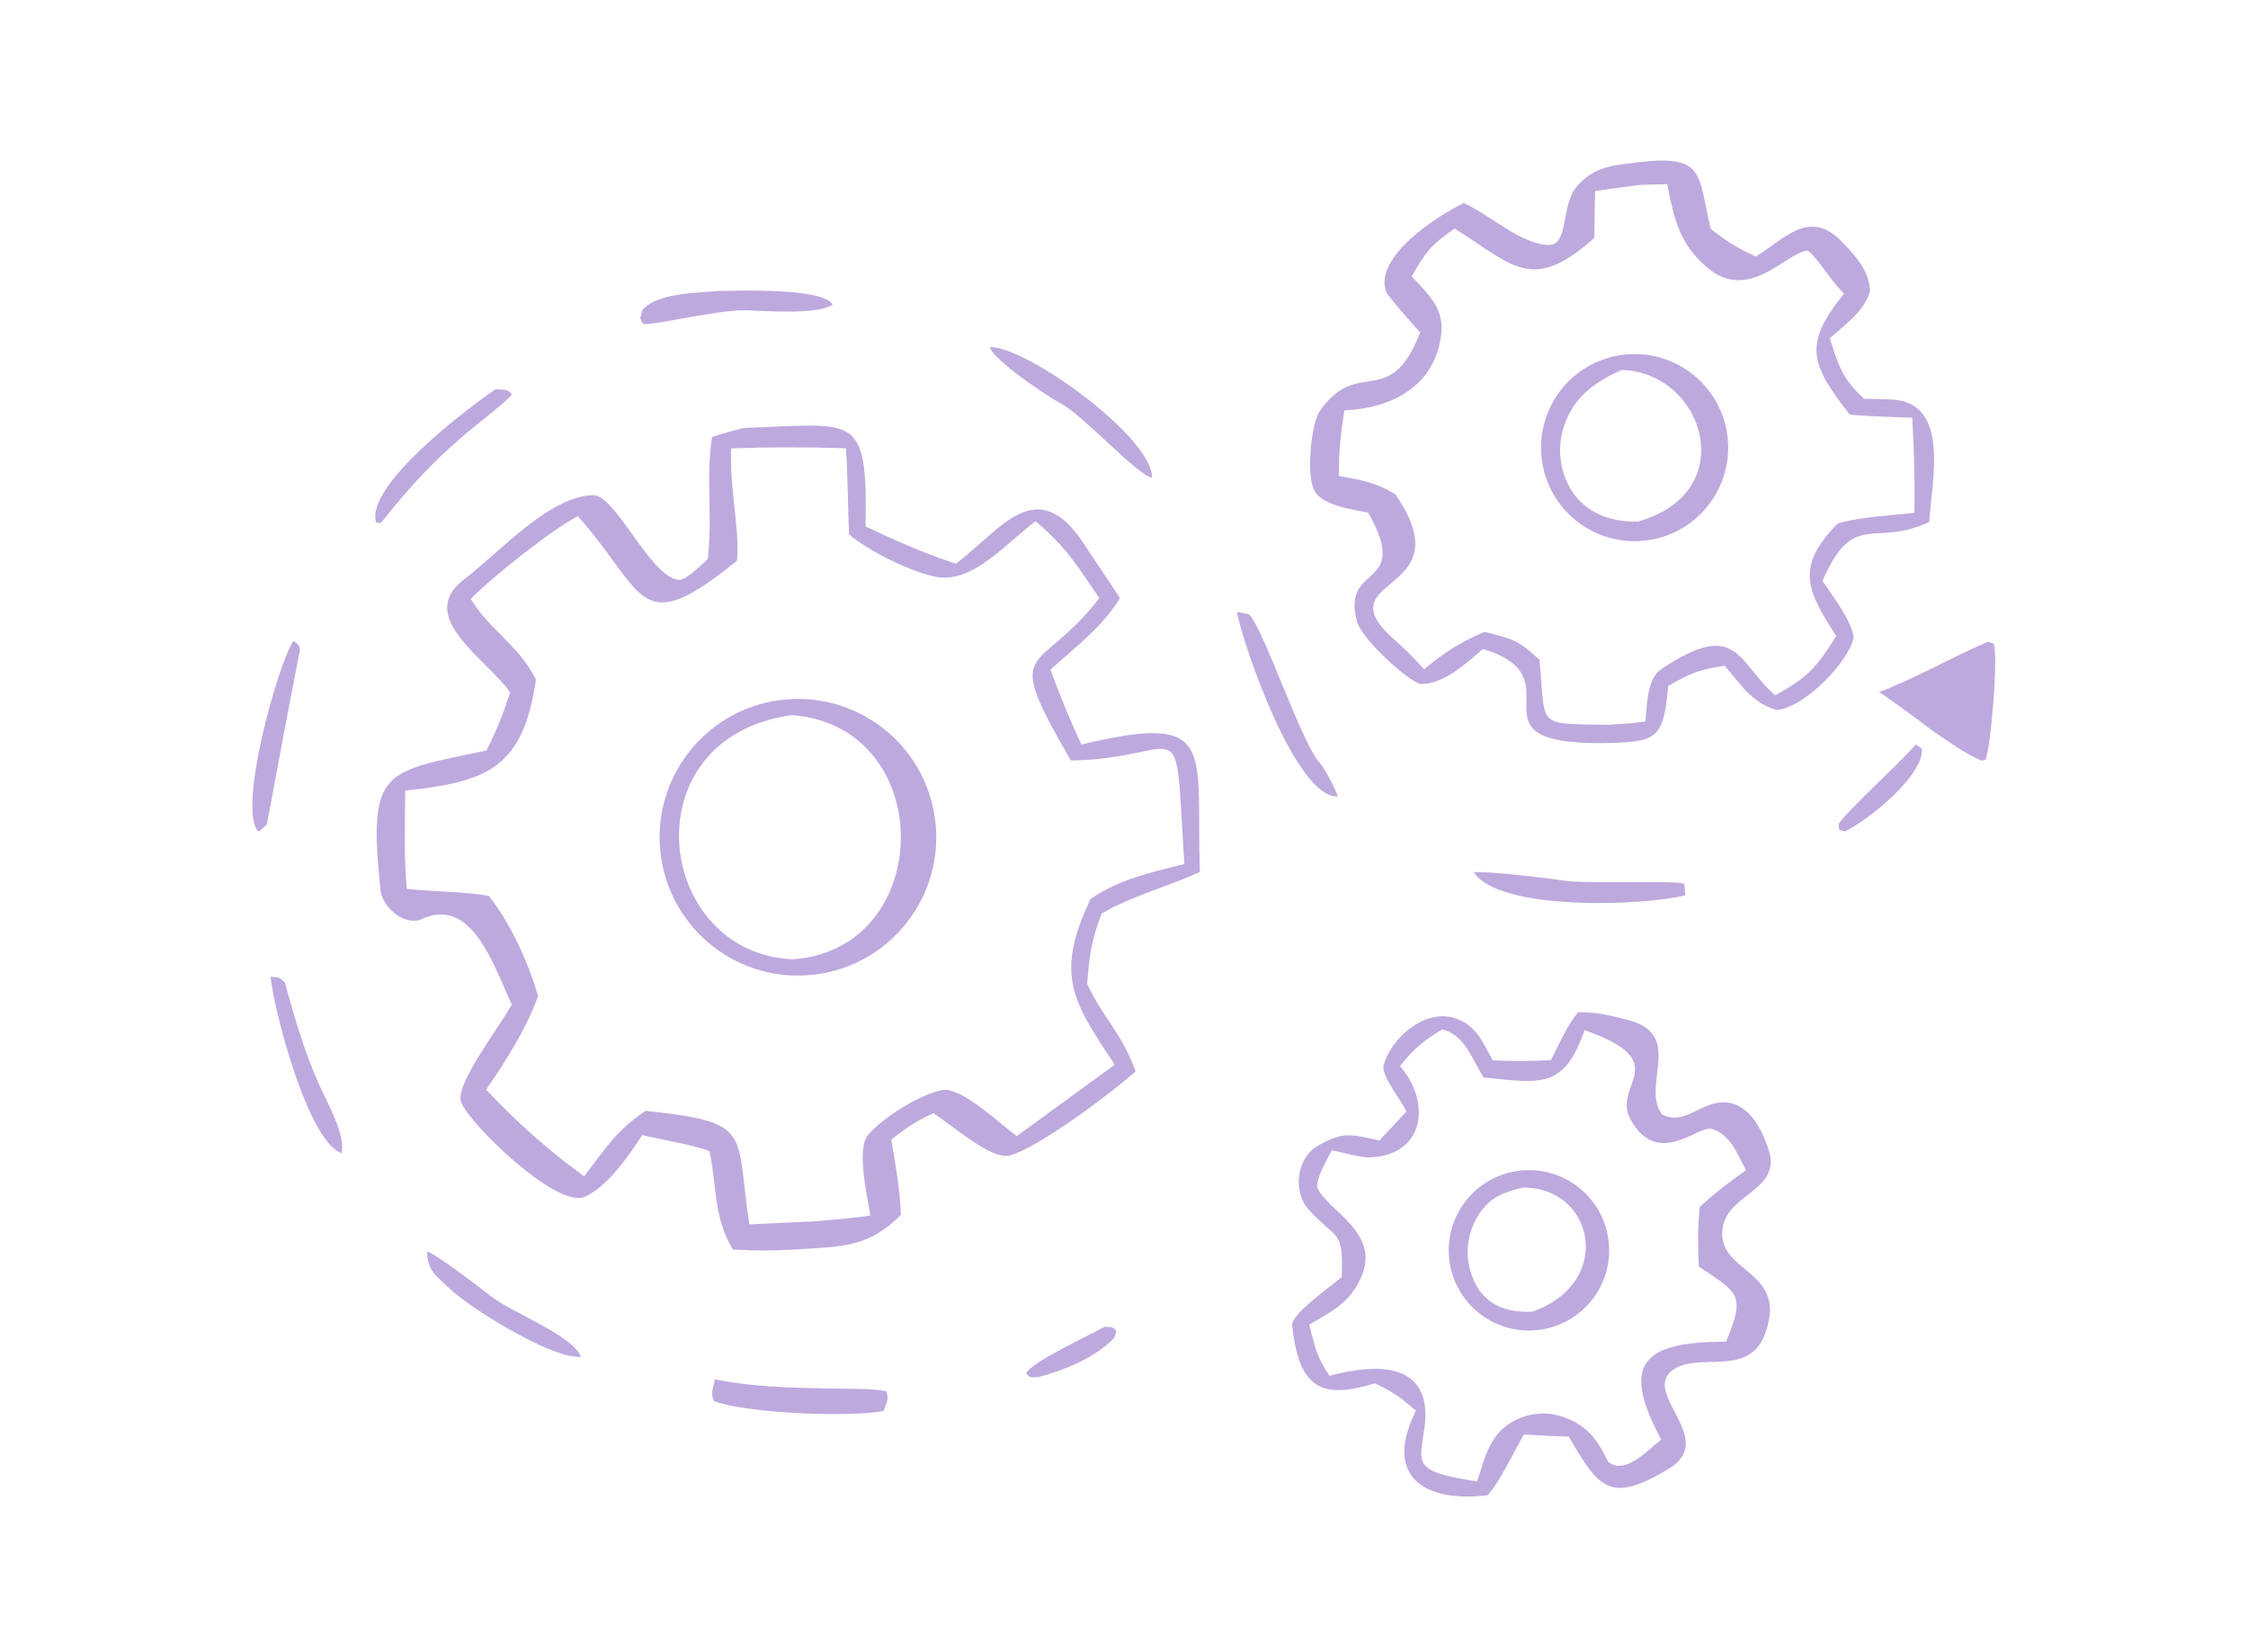
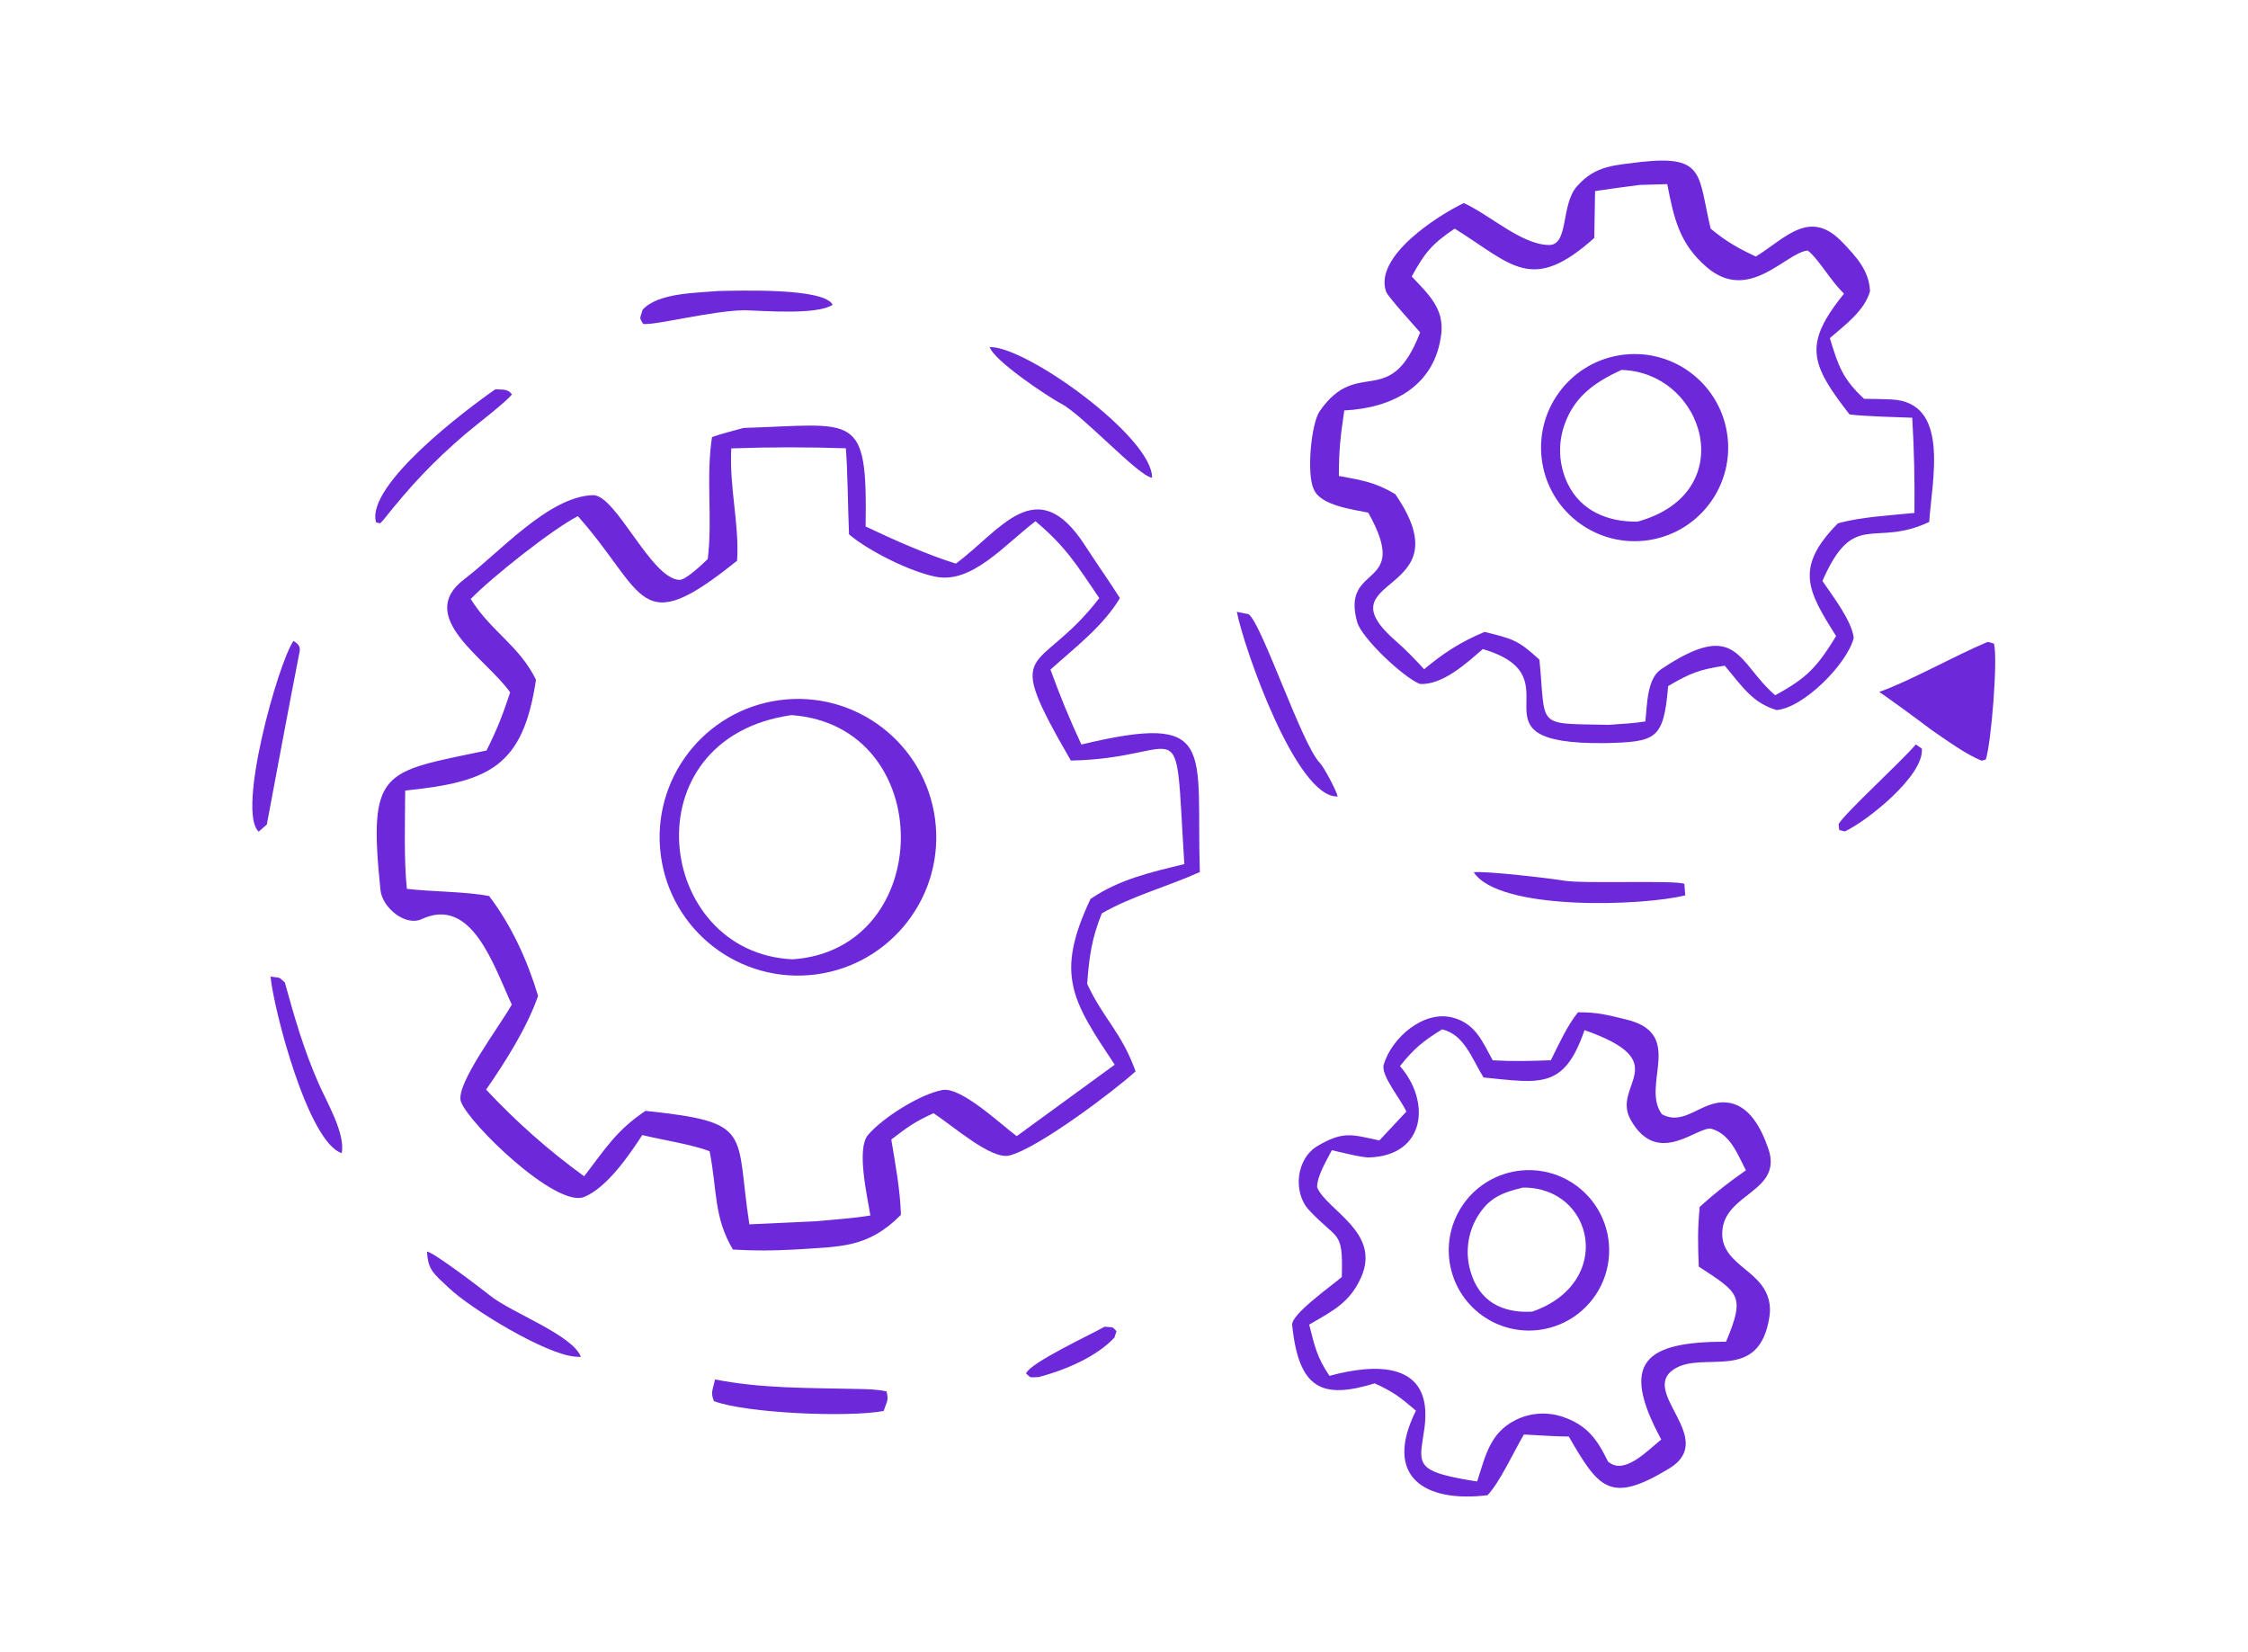
<svg xmlns="http://www.w3.org/2000/svg" width="196" height="144" viewBox="0 0 196 144" fill="none">
-   <path d="M64.832 37.307C74.618 37.01 75.637 35.789 75.471 45.898C77.867 47.041 80.824 48.348 83.337 49.135C87.2 46.311 90.368 41.001 94.587 47.533C95.54 49.009 96.676 50.616 97.644 52.14C96.18 54.592 93.742 56.439 91.588 58.375C92.478 60.799 93.196 62.567 94.284 64.906C106.229 62.053 104.26 65.242 104.614 76.022C101.915 77.251 98.572 78.16 96.063 79.631C95.161 81.865 94.97 83.429 94.787 85.766C96.181 88.794 97.788 89.985 99.01 93.398C97.207 95.057 90.479 100.137 87.999 100.737C86.432 101.116 83.142 98.198 81.393 97.047C79.682 97.836 79.181 98.228 77.71 99.342C78.07 101.517 78.486 103.711 78.549 105.913C75.646 108.838 73.252 108.661 69.327 108.933C67.258 109.039 65.966 109.051 63.901 108.935C62.21 106.083 62.544 103.79 61.871 100.368C60.382 99.779 57.73 99.378 55.998 98.953C54.894 100.662 52.918 103.55 50.928 104.351C48.485 105.333 40.861 97.941 40.188 96.037C39.669 94.567 43.597 89.433 44.622 87.578C43.034 84.165 41.137 78.098 36.771 80.127C35.349 80.788 33.333 79.132 33.174 77.603C32.074 66.961 33.377 67.341 42.419 65.428C43.393 63.478 43.783 62.439 44.48 60.365C42.406 57.391 36.139 53.773 40.497 50.48C43.52 48.197 47.827 43.283 51.694 43.168C53.707 43.108 56.762 50.493 59.255 50.555C59.809 50.553 61.235 49.191 61.709 48.737C62.142 45.116 61.529 41.676 62.081 38.1C62.926 37.807 63.958 37.548 64.832 37.307ZM73.749 39.081C70.421 38.969 67.089 38.972 63.76 39.09C63.578 42.557 64.471 45.663 64.267 48.878C55.577 55.889 56.397 51.776 50.384 44.998C48.182 46.116 42.821 50.376 41.041 52.22C42.839 55.091 45.26 56.263 46.732 59.261C45.6 66.824 42.695 68.162 35.329 68.921C35.317 71.512 35.206 74.985 35.476 77.492C37.712 77.748 40.709 77.728 42.646 78.118C44.595 80.669 45.995 83.758 46.916 86.823C45.954 89.58 44.055 92.589 42.383 94.991C44.984 97.779 47.847 100.312 50.933 102.551C52.79 100.131 53.724 98.561 56.281 96.844C65.783 97.846 64.081 98.616 65.336 106.738L71.207 106.464C72.639 106.327 74.502 106.203 75.888 105.963C75.609 104.252 74.662 100.157 75.675 98.954C76.939 97.452 80.237 95.379 82.168 95.027C83.788 94.733 87.191 97.96 88.645 99.051L97.19 92.822C93.499 87.248 91.947 85.006 95.082 78.37C97.591 76.655 100.339 76.041 103.26 75.332C102.36 61.068 103.642 66.108 93.367 66.306C87.233 55.693 90.449 59.15 95.847 52.142C93.855 49.219 92.96 47.698 90.284 45.441C87.583 47.488 84.754 50.907 81.589 50.281C79.356 49.84 75.722 48.03 74.025 46.584C73.922 44.231 73.921 41.343 73.749 39.081Z" fill="#BEA9DE" />
-   <path d="M67.994 61.036C74.6 60.164 80.662 64.815 81.529 71.422C82.396 78.03 77.739 84.088 71.131 84.95C64.53 85.81 58.481 81.16 57.615 74.56C56.749 67.96 61.395 61.907 67.994 61.036ZM69.009 62.343C54.768 64.364 57.119 83.105 69.119 83.633C81.622 82.764 81.784 63.266 69.009 62.343Z" fill="#BEA9DE" />
-   <path d="M143.202 14.104C148.659 13.536 148.047 15.264 149.147 19.93C150.452 21.022 151.564 21.658 153.093 22.366C155.718 20.731 157.804 18.136 160.654 21.137C161.831 22.377 162.972 23.583 163.044 25.388C162.551 27.113 160.897 28.296 159.542 29.479C160.293 31.947 160.669 33.04 162.526 34.769C163.32 34.774 164.116 34.792 164.91 34.824C170.053 35.067 168.444 41.824 168.207 45.501C163.355 47.797 161.645 44.365 158.894 50.648C159.773 51.942 161.469 54.138 161.624 55.612C161.063 57.873 157.26 61.701 154.905 61.902C152.773 61.286 151.84 59.753 150.376 58.033C148.162 58.374 147.376 58.676 145.444 59.812C145.047 64.508 144.396 64.672 139.927 64.784C127.323 64.922 137.824 59.101 129.284 56.585C127.82 57.851 125.8 59.717 123.804 59.63C122.295 59.023 118.716 55.593 118.336 54.252C116.847 48.98 123.121 51.504 119.294 44.69C117.989 44.425 115.092 44.065 114.548 42.648C113.907 41.375 114.307 36.939 115.062 35.848C118.398 31.025 121.166 35.863 123.821 28.981C123.279 28.354 120.999 25.852 120.85 25.426C119.774 22.347 125.384 18.771 127.628 17.704C129.932 18.753 132.643 21.317 135.036 21.36C136.807 21.392 136.058 17.873 137.489 16.247C139.141 14.37 140.819 14.421 143.202 14.104ZM142.979 16.122C141.675 16.285 140.372 16.464 139.073 16.659L139.003 20.744C133.529 25.638 131.879 23.084 126.833 19.93C124.861 21.259 124.215 22.035 123.088 24.105C124.477 25.588 125.911 26.86 125.667 29.056C125.147 33.721 121.311 35.583 117.208 35.782C116.865 38.085 116.741 39.181 116.734 41.492C118.731 41.87 119.869 42.018 121.649 43.078C127.854 52.067 115.001 50.08 121.739 55.92C122.564 56.635 123.438 57.543 124.169 58.346C125.894 56.899 127.347 55.973 129.433 55.089C131.863 55.691 132.351 55.782 134.221 57.514C134.814 63.513 133.792 63.058 140.239 63.19C141.255 63.118 142.471 63.062 143.459 62.895C143.613 61.449 143.59 59.175 144.83 58.345C151.528 53.858 151.455 57.754 154.775 60.611C157.528 59.121 158.426 58.166 160.089 55.452C157.611 51.53 156.425 49.496 160.244 45.626C162.195 45.069 164.832 44.932 166.917 44.716C166.952 41.949 166.889 39.181 166.725 36.418C165.136 36.35 162.772 36.313 161.258 36.13C157.802 31.686 157.231 30.002 160.778 25.598L160.575 25.393C159.507 24.308 158.431 22.415 157.606 21.843C155.71 22.011 152.517 26.438 148.836 23.317C146.378 21.234 145.938 18.941 145.364 16.052L142.979 16.122Z" fill="#BEA9DE" />
-   <path d="M141.594 30.918C146.079 30.407 150.126 33.634 150.627 38.12C151.127 42.605 147.889 46.644 143.403 47.133C138.932 47.621 134.91 44.397 134.412 39.927C133.913 35.458 137.126 31.427 141.594 30.918ZM141.369 32.251C139.091 33.303 137.286 34.524 136.406 37.023C135.813 38.7 135.91 40.544 136.677 42.149C137.837 44.565 140.207 45.512 142.767 45.477C151.872 42.989 148.629 32.442 141.369 32.251Z" fill="#BEA9DE" />
-   <path d="M137.583 88.253C139.278 88.232 140.176 88.495 141.752 88.869C147.007 90.115 143.022 94.61 144.901 97.141C146.899 98.226 148.347 95.91 150.539 96.114C152.556 96.301 153.576 98.435 154.162 100.094C155.518 103.933 150.313 103.975 150.162 107.405C150.061 109.709 152.349 110.415 153.58 112.023C154.171 112.783 154.426 113.752 154.287 114.705C153.422 120.715 148.479 117.653 145.906 119.396C142.963 121.391 149.808 125.436 145.524 128.03C140.37 131.151 139.407 129.767 136.78 125.238C135.509 125.226 134.142 125.126 132.865 125.058C131.991 126.558 130.736 129.269 129.696 130.352C124.185 131.029 120.583 128.718 123.454 122.982C122.097 121.82 121.48 121.335 119.858 120.601C115.28 122.006 113.237 121.122 112.662 115.513C112.567 114.584 116.02 112.159 116.988 111.331C117.112 107.121 116.642 108.211 114.111 105.47C112.737 103.982 112.965 101.024 114.898 99.891C117.158 98.567 117.907 98.927 120.265 99.424L122.619 96.91C122.148 95.837 120.368 93.748 120.645 92.815C121.332 90.491 124.118 88.022 126.691 88.721C128.673 89.26 129.258 90.833 130.148 92.437C131.988 92.54 133.377 92.5 135.216 92.432C135.901 91.063 136.636 89.426 137.583 88.253ZM125.733 89.741C124.067 90.772 123.289 91.399 122.063 92.944C124.774 96.046 124.292 100.734 119.387 100.905C118.724 100.928 116.873 100.44 116.124 100.274C115.649 101.2 114.834 102.515 114.838 103.5C115.651 105.513 120.417 107.393 118.685 111.329C117.689 113.591 116.155 114.305 114.147 115.477C114.62 117.341 114.812 118.312 115.915 119.947C119.826 118.874 125.015 118.58 124.193 124.519C123.842 127.062 123.296 128.004 126.393 128.709C127.193 128.892 127.991 129.038 128.792 129.15C129.511 126.947 129.896 124.919 132.144 123.795C133.433 123.155 134.926 123.059 136.287 123.53C138.381 124.251 139.264 125.488 140.19 127.402C141.587 128.669 143.596 126.497 144.842 125.495C141.163 118.712 143.446 116.974 150.493 116.967C152.185 112.924 151.634 112.733 148.113 110.42C148.034 108.385 148.008 107.234 148.195 105.214C149.671 103.885 150.603 103.173 152.225 102.023C151.483 100.623 150.891 98.905 149.247 98.415C148.076 98.066 144.555 101.874 142.172 97.618C140.464 94.567 146.144 92.611 138.151 89.806C136.379 94.964 134.339 94.436 129.346 93.933C128.33 92.275 127.644 90.169 125.733 89.741Z" fill="#BEA9DE" />
-   <path d="M131.723 102.192C134.184 101.619 136.763 102.419 138.468 104.284C140.174 106.148 140.741 108.788 139.952 111.189C139.162 113.589 137.138 115.377 134.659 115.865C130.915 116.602 127.271 114.202 126.47 110.471C125.669 106.741 128.007 103.057 131.723 102.192ZM132.775 103.532C130.955 103.982 129.795 104.412 128.778 106.136C127.952 107.556 127.746 109.254 128.209 110.83C128.957 113.461 130.99 114.504 133.602 114.347C140.808 111.826 138.981 103.472 132.775 103.532Z" fill="#BEA9DE" />
-   <path d="M173.285 55.968C173.423 55.97 173.7 56.066 173.849 56.109C174.213 57.447 173.602 64.867 173.135 66.22L172.788 66.316C171.368 65.758 169.689 64.509 168.391 63.626C166.897 62.496 165.383 61.393 163.85 60.317C166.436 59.423 170.378 57.187 173.285 55.968Z" fill="#BEA9DE" />
-   <path d="M62.346 120.26C66.385 121.058 70.485 120.992 74.582 121.085C75.526 121.106 76.364 121.104 77.294 121.301C77.493 122.127 77.34 122.12 77.043 123.008C73.993 123.587 65.06 123.211 62.247 122.15C61.935 121.366 62.14 121.217 62.346 120.26Z" fill="#BEA9DE" />
-   <path d="M62.672 25.368C64.371 25.345 71.835 25.069 72.598 26.567C71.272 27.471 66.648 27.099 64.932 27.045C62.041 27.088 57.239 28.356 56.072 28.244C55.72 27.605 55.785 27.891 56.028 27.004C57.358 25.53 60.666 25.542 62.672 25.368Z" fill="#BEA9DE" />
-   <path d="M128.494 76.041C129.509 75.916 135.148 76.567 136.372 76.776C138.108 77.071 146.312 76.708 146.859 77.064L146.932 78.054C143.242 78.991 130.695 79.44 128.494 76.041Z" fill="#BEA9DE" />
-   <path d="M107.838 53.338L108.879 53.554C110.06 54.481 113.514 64.922 115.078 66.517C115.436 66.882 116.485 68.858 116.634 69.431C113.032 69.637 108.425 56.406 107.838 53.338Z" fill="#BEA9DE" />
-   <path d="M86.298 30.258C89.471 30.173 100.502 38.117 100.446 41.647C99.258 41.52 94.434 36.203 92.537 35.203C91.334 34.569 86.601 31.395 86.298 30.258Z" fill="#BEA9DE" />
-   <path d="M25.586 55.876C25.989 56.129 26.213 56.342 26.12 56.819C25.14 61.83 24.206 66.859 23.265 71.878C23.265 71.878 22.622 72.444 22.557 72.501C20.626 70.787 24.226 57.851 25.586 55.876Z" fill="#BEA9DE" />
-   <path d="M43.193 33.935C43.847 33.991 44.228 33.875 44.63 34.368C44.383 34.849 41.336 37.186 40.599 37.817C37.718 40.284 35.79 42.355 33.445 45.307L33.148 45.621L32.787 45.538C31.866 42.283 40.755 35.618 43.193 33.935Z" fill="#BEA9DE" />
-   <path d="M23.59 85.14C24.51 85.277 24.228 85.118 24.832 85.645C25.684 88.728 26.49 91.525 27.78 94.46C28.523 96.151 30.119 98.823 29.795 100.529C26.864 99.601 23.851 87.976 23.59 85.14Z" fill="#BEA9DE" />
-   <path d="M37.231 109.107C37.852 109.205 41.906 112.291 42.758 112.972C44.6 114.444 49.929 116.384 50.649 118.292C50.542 118.29 50.436 118.287 50.33 118.285L50.163 118.272C47.621 118.1 41.07 114.13 39.105 112.254C37.822 111.029 37.317 110.749 37.231 109.107Z" fill="#BEA9DE" />
-   <path d="M167.04 64.901L167.564 65.26C167.786 67.587 162.832 71.558 160.848 72.483L160.36 72.363L160.306 71.839C160.934 70.802 165.619 66.547 167.04 64.901Z" fill="#BEA9DE" />
-   <path d="M96.306 115.665C97.084 115.747 96.936 115.607 97.343 116.052L97.168 116.607C95.585 118.31 92.796 119.467 90.57 120.051C89.721 120.062 89.953 120.188 89.457 119.735C89.856 118.786 94.948 116.427 96.306 115.665Z" fill="#BEA9DE" />
+   <path d="M64.832 37.307C74.618 37.01 75.637 35.789 75.471 45.898C77.867 47.041 80.824 48.348 83.337 49.135C87.2 46.311 90.368 41.001 94.587 47.533C95.54 49.009 96.676 50.616 97.644 52.14C96.18 54.592 93.742 56.439 91.588 58.375C92.478 60.799 93.196 62.567 94.284 64.906C106.229 62.053 104.26 65.242 104.614 76.022C101.915 77.251 98.572 78.16 96.063 79.631C95.161 81.865 94.97 83.429 94.787 85.766C96.181 88.794 97.788 89.985 99.01 93.398C97.207 95.057 90.479 100.137 87.999 100.737C86.432 101.116 83.142 98.198 81.393 97.047C79.682 97.836 79.181 98.228 77.71 99.342C78.07 101.517 78.486 103.711 78.549 105.913C75.646 108.838 73.252 108.661 69.327 108.933C67.258 109.039 65.966 109.051 63.901 108.935C62.21 106.083 62.544 103.79 61.871 100.368C60.382 99.779 57.73 99.378 55.998 98.953C54.894 100.662 52.918 103.55 50.928 104.351C48.485 105.333 40.861 97.941 40.188 96.037C39.669 94.567 43.597 89.433 44.622 87.578C43.034 84.165 41.137 78.098 36.771 80.127C35.349 80.788 33.333 79.132 33.174 77.603C32.074 66.961 33.377 67.341 42.419 65.428C43.393 63.478 43.783 62.439 44.48 60.365C42.406 57.391 36.139 53.773 40.497 50.48C43.52 48.197 47.827 43.283 51.694 43.168C53.707 43.108 56.762 50.493 59.255 50.555C59.809 50.553 61.235 49.191 61.709 48.737C62.142 45.116 61.529 41.676 62.081 38.1C62.926 37.807 63.958 37.548 64.832 37.307ZM73.749 39.081C70.421 38.969 67.089 38.972 63.76 39.09C63.578 42.557 64.471 45.663 64.267 48.878C55.577 55.889 56.397 51.776 50.384 44.998C48.182 46.116 42.821 50.376 41.041 52.22C42.839 55.091 45.26 56.263 46.732 59.261C45.6 66.824 42.695 68.162 35.329 68.921C35.317 71.512 35.206 74.985 35.476 77.492C37.712 77.748 40.709 77.728 42.646 78.118C44.595 80.669 45.995 83.758 46.916 86.823C45.954 89.58 44.055 92.589 42.383 94.991C44.984 97.779 47.847 100.312 50.933 102.551C52.79 100.131 53.724 98.561 56.281 96.844C65.783 97.846 64.081 98.616 65.336 106.738L71.207 106.464C72.639 106.327 74.502 106.203 75.888 105.963C75.609 104.252 74.662 100.157 75.675 98.954C76.939 97.452 80.237 95.379 82.168 95.027C83.788 94.733 87.191 97.96 88.645 99.051L97.19 92.822C93.499 87.248 91.947 85.006 95.082 78.37C97.591 76.655 100.339 76.041 103.26 75.332C102.36 61.068 103.642 66.108 93.367 66.306C87.233 55.693 90.449 59.15 95.847 52.142C93.855 49.219 92.96 47.698 90.284 45.441C87.583 47.488 84.754 50.907 81.589 50.281C79.356 49.84 75.722 48.03 74.025 46.584C73.922 44.231 73.921 41.343 73.749 39.081Z" fill="#6D28D9" />
+   <path fill-rule="evenodd" clip-rule="evenodd" d="M67.994 61.036C74.6 60.164 80.662 64.815 81.529 71.422C82.396 78.03 77.739 84.088 71.131 84.95C64.53 85.81 58.481 81.16 57.615 74.56C56.749 67.96 61.395 61.907 67.994 61.036ZM69.009 62.343C54.768 64.364 57.119 83.105 69.119 83.633C81.622 82.764 81.784 63.266 69.009 62.343Z" fill="#6D28D9" />
+   <path d="M143.202 14.104C148.659 13.536 148.047 15.264 149.147 19.93C150.452 21.022 151.564 21.658 153.093 22.366C155.718 20.731 157.804 18.136 160.654 21.137C161.831 22.377 162.972 23.583 163.044 25.388C162.551 27.113 160.897 28.296 159.542 29.479C160.293 31.947 160.669 33.04 162.526 34.769C163.32 34.774 164.116 34.792 164.91 34.824C170.053 35.067 168.444 41.824 168.207 45.501C163.355 47.797 161.645 44.365 158.894 50.648C159.773 51.942 161.469 54.138 161.624 55.612C161.063 57.873 157.26 61.701 154.905 61.902C152.773 61.286 151.84 59.753 150.376 58.033C148.162 58.374 147.376 58.676 145.444 59.812C145.047 64.508 144.396 64.672 139.927 64.784C127.323 64.922 137.824 59.101 129.284 56.585C127.82 57.851 125.8 59.717 123.804 59.63C122.295 59.023 118.716 55.593 118.336 54.252C116.847 48.98 123.121 51.504 119.294 44.69C117.989 44.425 115.092 44.065 114.548 42.648C113.907 41.375 114.307 36.939 115.062 35.848C118.398 31.025 121.166 35.863 123.821 28.981C123.279 28.354 120.999 25.852 120.85 25.426C119.774 22.347 125.384 18.771 127.628 17.704C129.932 18.753 132.643 21.317 135.036 21.36C136.807 21.392 136.058 17.873 137.489 16.247C139.141 14.37 140.819 14.421 143.202 14.104ZM142.979 16.122C141.675 16.285 140.372 16.464 139.073 16.659L139.003 20.744C133.529 25.638 131.879 23.084 126.833 19.93C124.861 21.259 124.215 22.035 123.088 24.105C124.477 25.588 125.911 26.86 125.667 29.056C125.147 33.721 121.311 35.583 117.208 35.782C116.865 38.085 116.741 39.181 116.734 41.492C118.731 41.87 119.869 42.018 121.649 43.078C127.854 52.067 115.001 50.08 121.739 55.92C122.564 56.635 123.438 57.543 124.169 58.346C125.894 56.899 127.347 55.973 129.433 55.089C131.863 55.691 132.351 55.782 134.221 57.514C134.814 63.513 133.792 63.058 140.239 63.19C141.255 63.118 142.471 63.062 143.459 62.895C143.613 61.449 143.59 59.175 144.83 58.345C151.528 53.858 151.455 57.754 154.775 60.611C157.528 59.121 158.426 58.166 160.089 55.452C157.611 51.53 156.425 49.496 160.244 45.626C162.195 45.069 164.832 44.932 166.917 44.716C166.952 41.949 166.889 39.181 166.725 36.418C165.136 36.35 162.772 36.313 161.258 36.13C157.802 31.686 157.231 30.002 160.778 25.598L160.575 25.393C159.507 24.308 158.431 22.415 157.606 21.843C155.71 22.011 152.517 26.438 148.836 23.317C146.378 21.234 145.938 18.941 145.364 16.052L142.979 16.122Z" fill="#6D28D9" />
+   <path fill-rule="evenodd" clip-rule="evenodd" d="M141.594 30.918C146.079 30.407 150.126 33.634 150.627 38.12C151.127 42.605 147.889 46.644 143.403 47.133C138.932 47.621 134.91 44.397 134.412 39.927C133.913 35.458 137.126 31.427 141.594 30.918ZM141.369 32.251C139.091 33.303 137.286 34.524 136.406 37.023C135.813 38.7 135.91 40.544 136.677 42.149C137.837 44.565 140.207 45.512 142.767 45.477C151.872 42.989 148.629 32.442 141.369 32.251Z" fill="#6D28D9" />
+   <path d="M137.583 88.253C139.278 88.232 140.176 88.495 141.752 88.869C147.007 90.115 143.022 94.61 144.901 97.141C146.899 98.226 148.347 95.91 150.539 96.114C152.556 96.301 153.576 98.435 154.162 100.094C155.518 103.933 150.313 103.975 150.162 107.405C150.061 109.709 152.349 110.415 153.58 112.023C154.171 112.783 154.426 113.752 154.287 114.705C153.422 120.715 148.479 117.653 145.906 119.396C142.963 121.391 149.808 125.436 145.524 128.03C140.37 131.151 139.407 129.767 136.78 125.238C135.509 125.226 134.142 125.126 132.865 125.058C131.991 126.558 130.736 129.269 129.696 130.352C124.185 131.029 120.583 128.718 123.454 122.982C122.097 121.82 121.48 121.335 119.858 120.601C115.28 122.006 113.237 121.122 112.662 115.513C112.567 114.584 116.02 112.159 116.988 111.331C117.112 107.121 116.642 108.211 114.111 105.47C112.737 103.982 112.965 101.024 114.898 99.891C117.158 98.567 117.907 98.927 120.265 99.424L122.619 96.91C122.148 95.837 120.368 93.748 120.645 92.815C121.332 90.491 124.118 88.022 126.691 88.721C128.673 89.26 129.258 90.833 130.148 92.437C131.988 92.54 133.377 92.5 135.216 92.432C135.901 91.063 136.636 89.426 137.583 88.253ZM125.733 89.741C124.067 90.772 123.289 91.399 122.063 92.944C124.774 96.046 124.292 100.734 119.387 100.905C118.724 100.928 116.873 100.44 116.124 100.274C115.649 101.2 114.834 102.515 114.838 103.5C115.651 105.513 120.417 107.393 118.685 111.329C117.689 113.591 116.155 114.305 114.147 115.477C114.62 117.341 114.812 118.312 115.915 119.947C119.826 118.874 125.015 118.58 124.193 124.519C123.842 127.062 123.296 128.004 126.393 128.709C127.193 128.892 127.991 129.038 128.792 129.15C129.511 126.947 129.896 124.919 132.144 123.795C133.433 123.155 134.926 123.059 136.287 123.53C138.381 124.251 139.264 125.488 140.19 127.402C141.587 128.669 143.596 126.497 144.842 125.495C141.163 118.712 143.446 116.974 150.493 116.967C152.185 112.924 151.634 112.733 148.113 110.42C148.034 108.385 148.008 107.234 148.195 105.214C149.671 103.885 150.603 103.173 152.225 102.023C151.483 100.623 150.891 98.905 149.247 98.415C148.076 98.066 144.555 101.874 142.172 97.618C140.464 94.567 146.144 92.611 138.151 89.806C136.379 94.964 134.339 94.436 129.346 93.933C128.33 92.275 127.644 90.169 125.733 89.741Z" fill="#6D28D9" />
+   <path fill-rule="evenodd" clip-rule="evenodd" d="M131.723 102.192C134.184 101.619 136.763 102.419 138.468 104.284C140.174 106.148 140.741 108.788 139.952 111.189C139.162 113.589 137.138 115.377 134.659 115.865C130.915 116.602 127.271 114.202 126.47 110.471C125.669 106.741 128.007 103.057 131.723 102.192ZM132.775 103.532C130.955 103.982 129.795 104.412 128.778 106.136C127.952 107.556 127.746 109.254 128.209 110.83C128.957 113.461 130.99 114.504 133.602 114.347C140.808 111.826 138.981 103.472 132.775 103.532Z" fill="#6D28D9" />
+   <path d="M173.285 55.968C173.423 55.97 173.7 56.066 173.849 56.109C174.213 57.447 173.602 64.867 173.135 66.22L172.788 66.316C171.368 65.758 169.689 64.509 168.391 63.626C166.897 62.496 165.383 61.393 163.85 60.317C166.436 59.423 170.378 57.187 173.285 55.968Z" fill="#6D28D9" />
+   <path d="M62.346 120.26C66.385 121.058 70.485 120.992 74.582 121.085C75.526 121.106 76.364 121.104 77.294 121.301C77.493 122.127 77.34 122.12 77.043 123.008C73.993 123.587 65.06 123.211 62.247 122.15C61.935 121.366 62.14 121.217 62.346 120.26Z" fill="#6D28D9" />
+   <path d="M62.672 25.368C64.371 25.345 71.835 25.069 72.598 26.567C71.272 27.471 66.648 27.099 64.932 27.045C62.041 27.088 57.239 28.356 56.072 28.244C55.72 27.605 55.785 27.891 56.028 27.004C57.358 25.53 60.666 25.542 62.672 25.368Z" fill="#6D28D9" />
+   <path d="M128.494 76.041C129.509 75.916 135.148 76.567 136.372 76.776C138.108 77.071 146.312 76.708 146.859 77.064L146.932 78.054C143.242 78.991 130.695 79.44 128.494 76.041Z" fill="#6D28D9" />
+   <path d="M107.838 53.338L108.879 53.554C110.06 54.481 113.514 64.922 115.078 66.517C115.436 66.882 116.485 68.858 116.634 69.431C113.032 69.637 108.425 56.406 107.838 53.338Z" fill="#6D28D9" />
+   <path d="M86.298 30.258C89.471 30.173 100.502 38.117 100.446 41.647C99.258 41.52 94.434 36.203 92.537 35.203C91.334 34.569 86.601 31.395 86.298 30.258Z" fill="#6D28D9" />
+   <path d="M25.586 55.876C25.989 56.129 26.213 56.342 26.12 56.819C25.14 61.83 24.206 66.859 23.265 71.878C23.265 71.878 22.622 72.444 22.557 72.501C20.626 70.787 24.226 57.851 25.586 55.876Z" fill="#6D28D9" />
+   <path d="M43.193 33.935C43.847 33.991 44.228 33.875 44.63 34.368C44.383 34.849 41.336 37.186 40.599 37.817C37.718 40.284 35.79 42.355 33.445 45.307L33.148 45.621L32.787 45.538C31.866 42.283 40.755 35.618 43.193 33.935Z" fill="#6D28D9" />
+   <path d="M23.59 85.14C24.51 85.277 24.228 85.118 24.832 85.645C25.684 88.728 26.49 91.525 27.78 94.46C28.523 96.151 30.119 98.823 29.795 100.529C26.864 99.601 23.851 87.976 23.59 85.14Z" fill="#6D28D9" />
+   <path d="M37.231 109.107C37.852 109.205 41.906 112.291 42.758 112.972C44.6 114.444 49.929 116.384 50.649 118.292C50.542 118.29 50.436 118.287 50.33 118.285L50.163 118.272C47.621 118.1 41.07 114.13 39.105 112.254C37.822 111.029 37.317 110.749 37.231 109.107Z" fill="#6D28D9" />
+   <path d="M167.04 64.901L167.564 65.26C167.786 67.587 162.832 71.558 160.848 72.483L160.36 72.363L160.306 71.839C160.934 70.802 165.619 66.547 167.04 64.901Z" fill="#6D28D9" />
+   <path d="M96.306 115.665C97.084 115.747 96.936 115.607 97.343 116.052L97.168 116.607C95.585 118.31 92.796 119.467 90.57 120.051C89.721 120.062 89.953 120.188 89.457 119.735C89.856 118.786 94.948 116.427 96.306 115.665Z" fill="#6D28D9" />
</svg>
